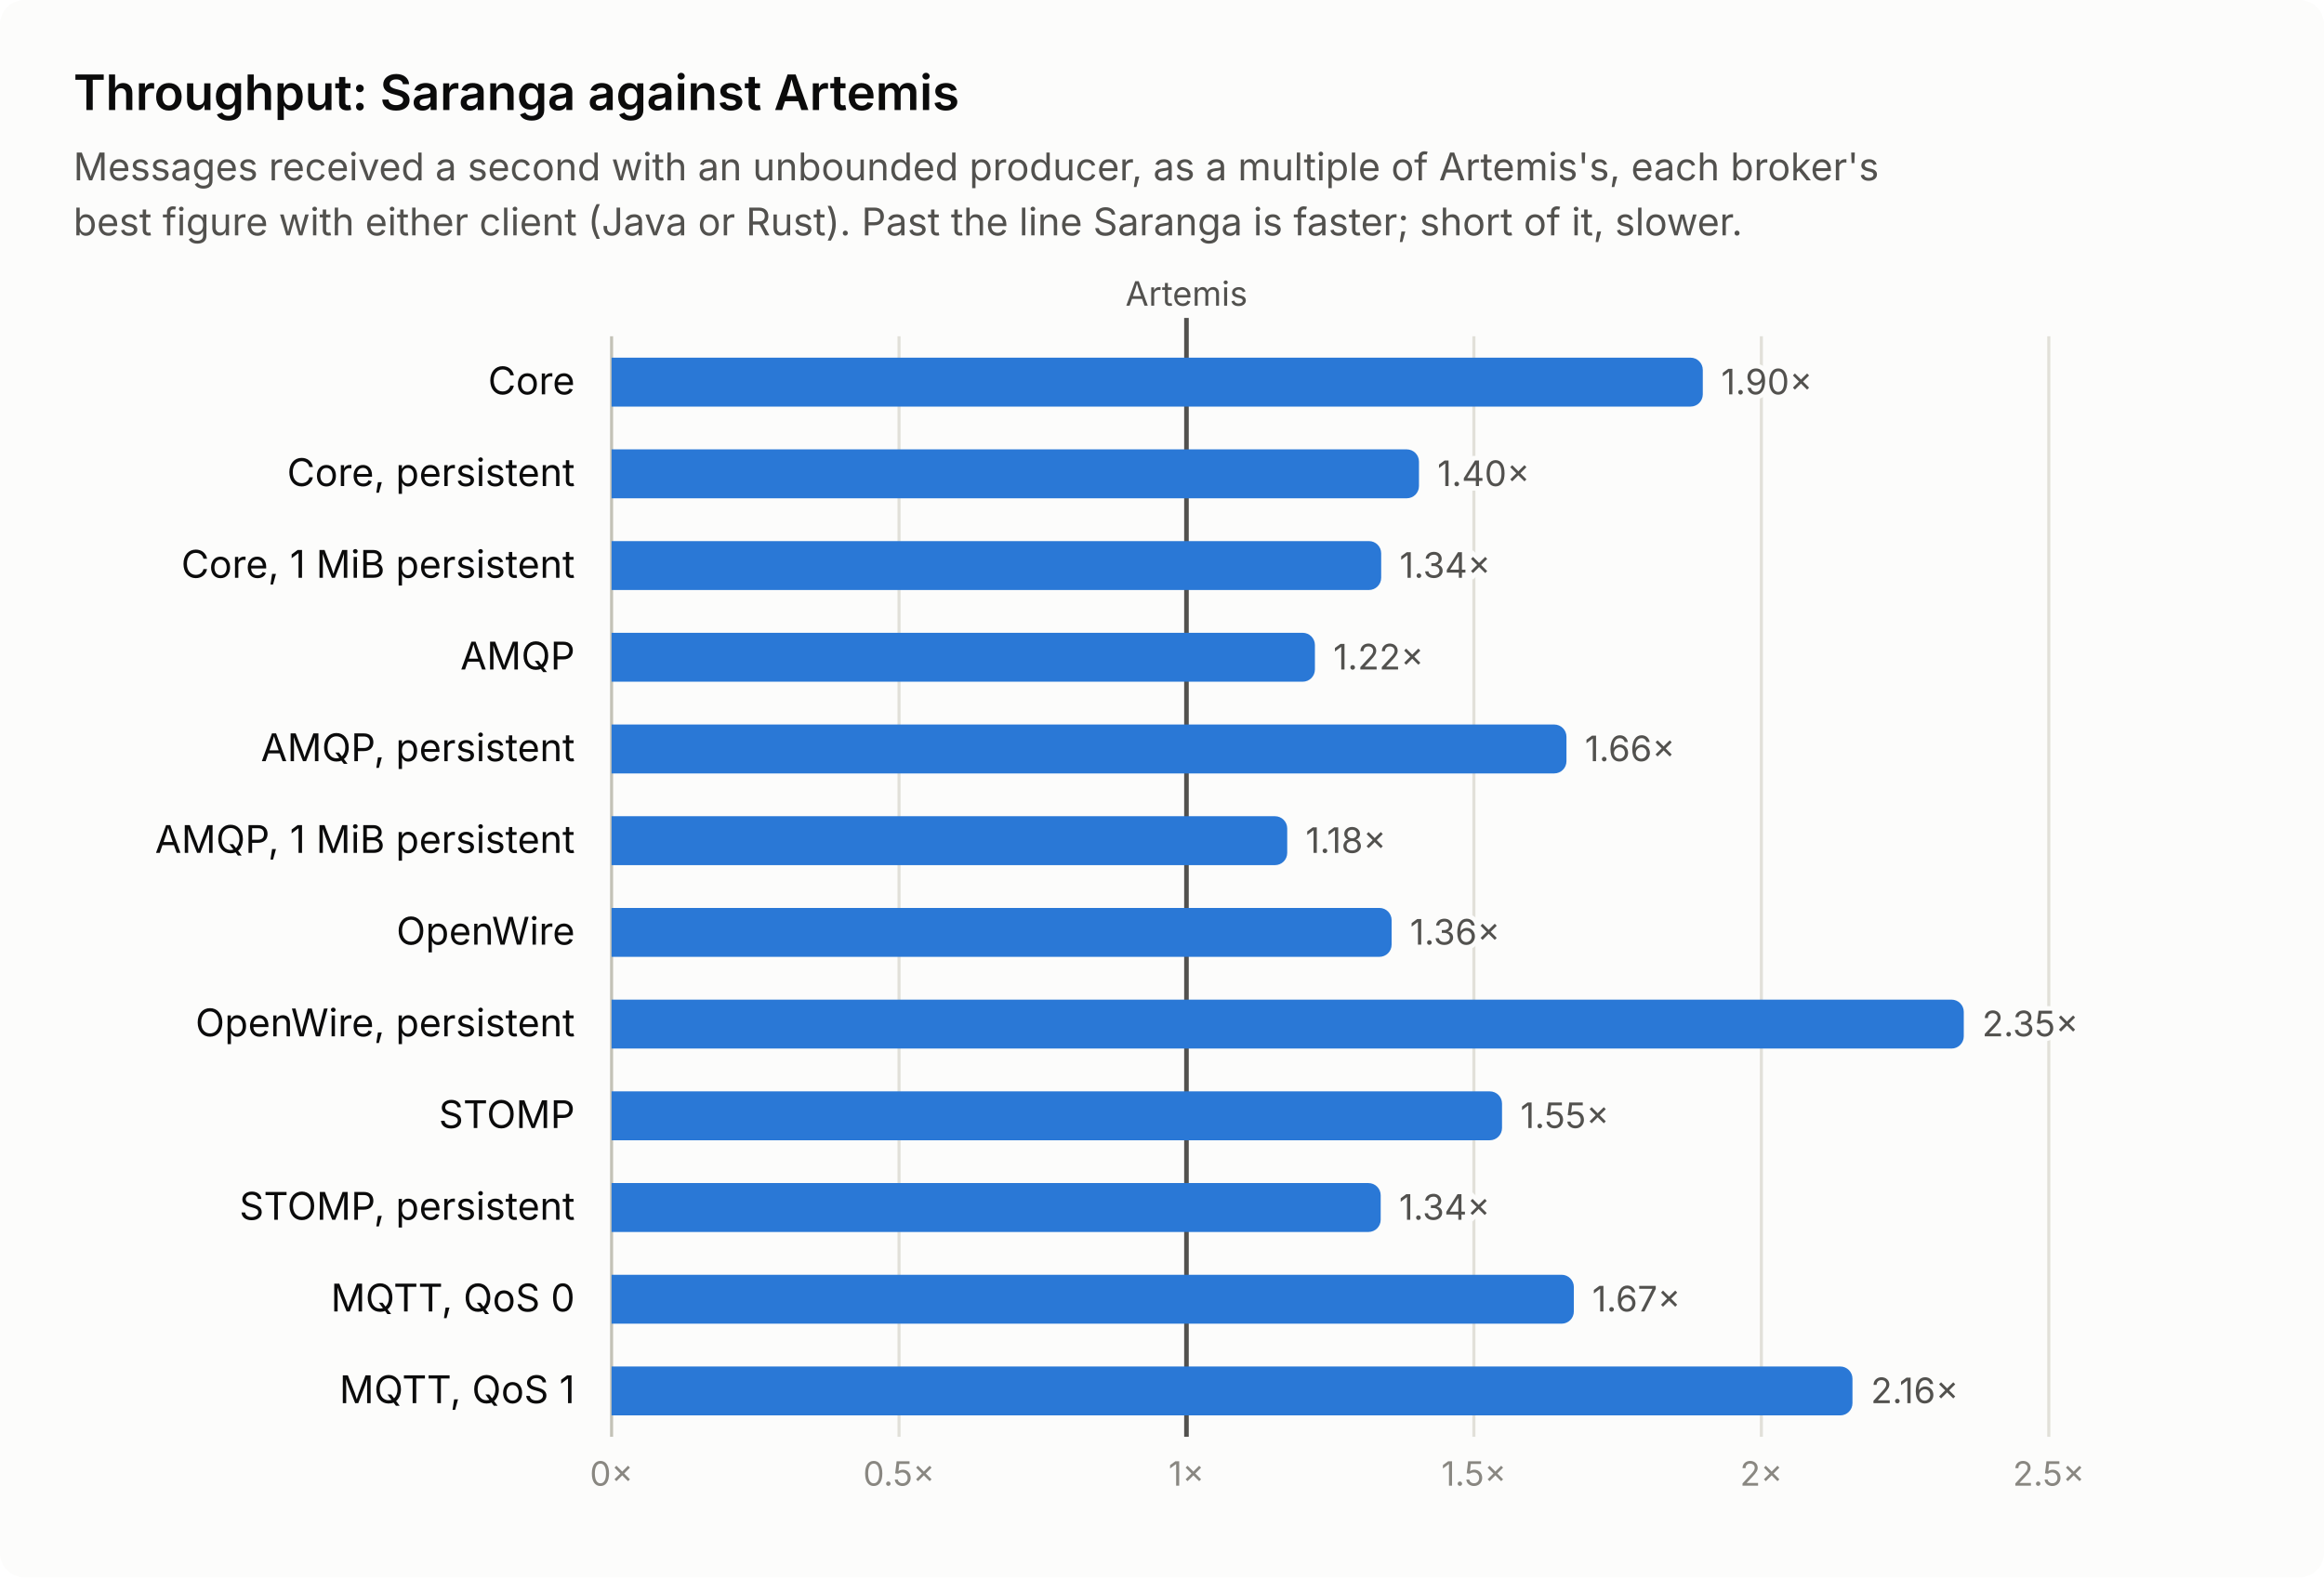
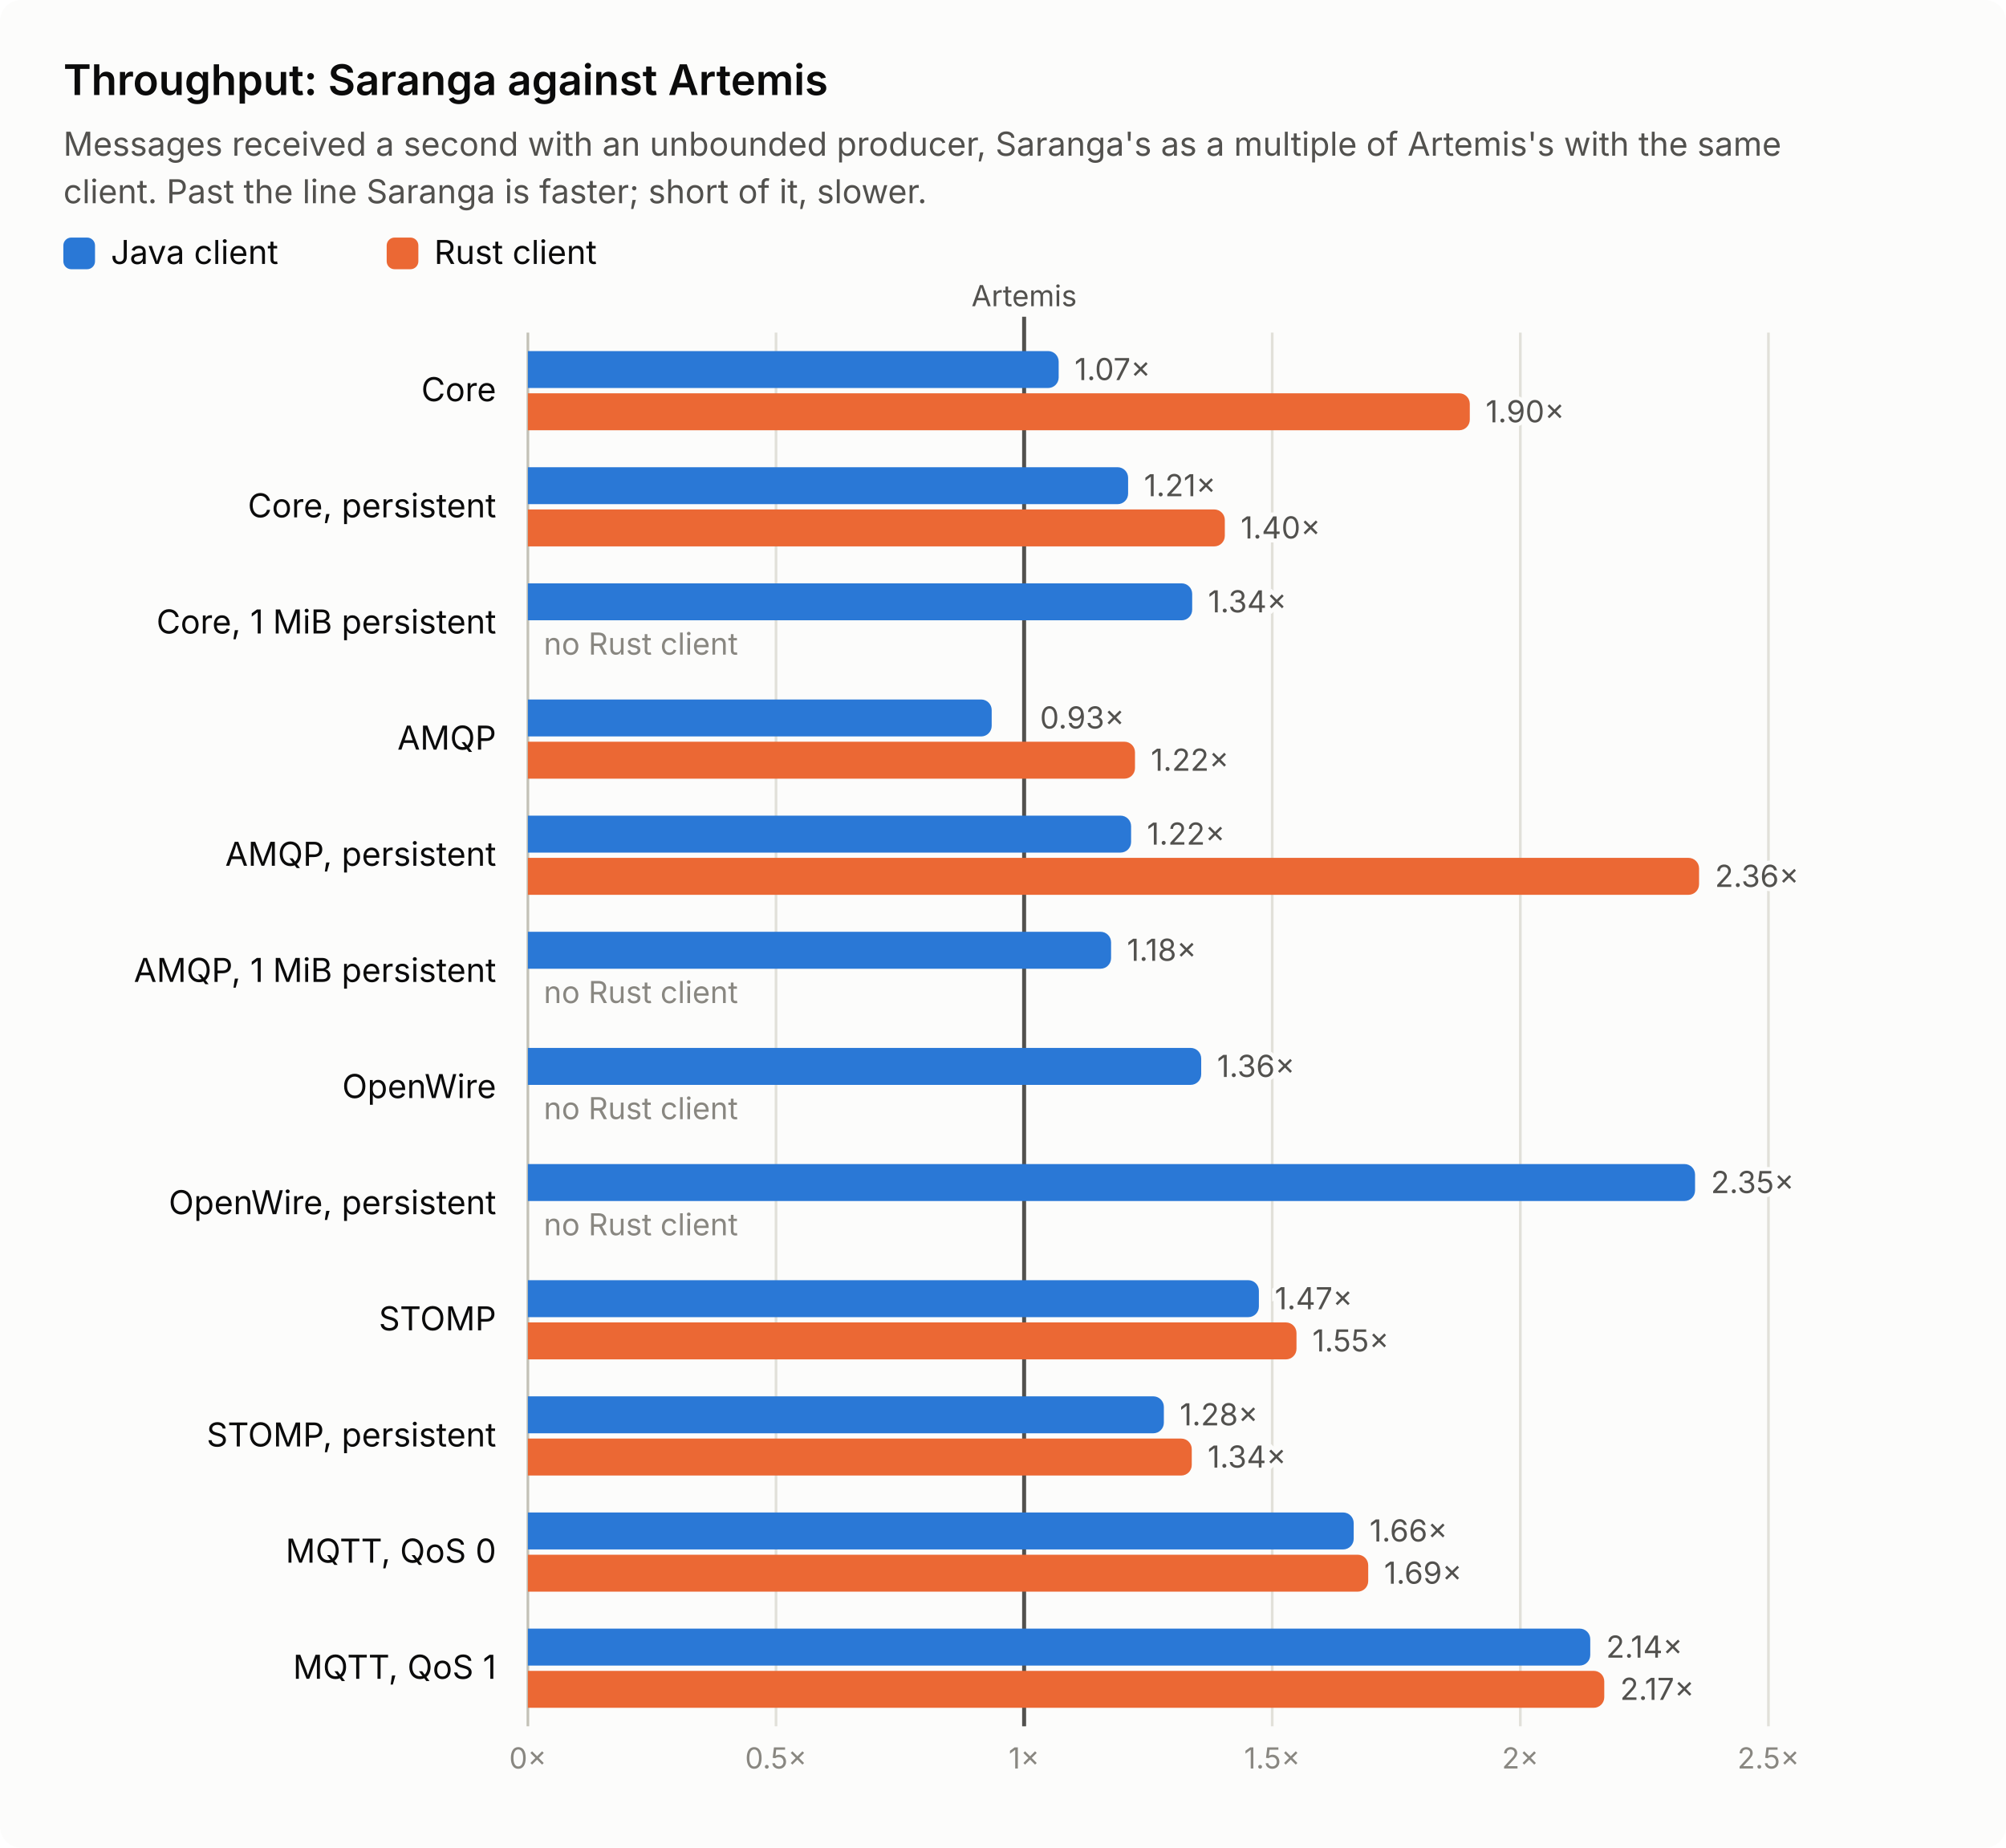
- <svg xmlns="http://www.w3.org/2000/svg" width="760" height="516" viewBox="0 0 760 516" role="img" aria-labelledby="title desc" font-family="system-ui, -apple-system, &quot;Segoe UI&quot;, sans-serif">
-   <rect width="760" height="516" rx="8" fill="#fcfcfb" />
+ <svg xmlns="http://www.w3.org/2000/svg" width="760" height="700" viewBox="0 0 760 700" role="img" aria-labelledby="title desc" font-family="system-ui, -apple-system, &quot;Segoe UI&quot;, sans-serif">
+   <rect width="760" height="700" rx="8" fill="#fcfcfb" />
  <text x="24" y="36" font-size="16" font-weight="600" fill="#0b0b0b">Throughput: Saranga against Artemis</text>
-   <text x="24" y="59" font-size="12.5" fill="#52514e">Messages received a second with an unbounded producer, as a multiple of Artemis's, each broker's</text>
-   <text x="24" y="77" font-size="12.5" fill="#52514e">best figure with either client (Java or Rust). Past the line Saranga is faster; short of it, slower.</text>
-   <line x1="200" x2="200" y1="110" y2="470" stroke="#c3c2b7" stroke-width="1" />
-   <text x="200" y="486" font-size="11" fill="#898781" text-anchor="middle" style="font-variant-numeric: tabular-nums">0×</text>
-   <line x1="294" x2="294" y1="110" y2="470" stroke="#e1e0d9" stroke-width="1" />
-   <text x="294" y="486" font-size="11" fill="#898781" text-anchor="middle" style="font-variant-numeric: tabular-nums">0.5×</text>
-   <line x1="388" x2="388" y1="110" y2="470" stroke="#e1e0d9" stroke-width="1" />
-   <text x="388" y="486" font-size="11" fill="#898781" text-anchor="middle" style="font-variant-numeric: tabular-nums">1×</text>
-   <line x1="482" x2="482" y1="110" y2="470" stroke="#e1e0d9" stroke-width="1" />
-   <text x="482" y="486" font-size="11" fill="#898781" text-anchor="middle" style="font-variant-numeric: tabular-nums">1.5×</text>
-   <line x1="576" x2="576" y1="110" y2="470" stroke="#e1e0d9" stroke-width="1" />
-   <text x="576" y="486" font-size="11" fill="#898781" text-anchor="middle" style="font-variant-numeric: tabular-nums">2×</text>
-   <line x1="670" x2="670" y1="110" y2="470" stroke="#e1e0d9" stroke-width="1" />
-   <text x="670" y="486" font-size="11" fill="#898781" text-anchor="middle" style="font-variant-numeric: tabular-nums">2.5×</text>
-   <line x1="388" x2="388" y1="104" y2="470" stroke="#52514e" stroke-width="1.5" />
-   <text x="388" y="100" font-size="11" fill="#52514e" text-anchor="middle">Artemis</text>
-   <text x="188" y="129" font-size="12.5" fill="#0b0b0b" text-anchor="end">Core</text>
-   <path d="M200 117h352.851a4 4 0 0 1 4 4v8a4 4 0 0 1 -4 4h-352.851z" fill="#2a78d6" />
-   <text x="562.851" y="129" font-size="11.5" fill="#52514e" stroke="#fcfcfb" stroke-width="3" paint-order="stroke" style="font-variant-numeric: tabular-nums">1.90×</text>
-   <text x="188" y="159" font-size="12.5" fill="#0b0b0b" text-anchor="end">Core, persistent</text>
-   <path d="M200 147h260.039a4 4 0 0 1 4 4v8a4 4 0 0 1 -4 4h-260.039z" fill="#2a78d6" />
-   <text x="470.039" y="159" font-size="11.5" fill="#52514e" stroke="#fcfcfb" stroke-width="3" paint-order="stroke" style="font-variant-numeric: tabular-nums">1.40×</text>
-   <text x="188" y="189" font-size="12.5" fill="#0b0b0b" text-anchor="end">Core, 1 MiB persistent</text>
-   <path d="M200 177h247.677a4 4 0 0 1 4 4v8a4 4 0 0 1 -4 4h-247.677z" fill="#2a78d6" />
-   <text x="457.677" y="189" font-size="11.5" fill="#52514e" stroke="#fcfcfb" stroke-width="3" paint-order="stroke" style="font-variant-numeric: tabular-nums">1.34×</text>
-   <text x="188" y="219" font-size="12.5" fill="#0b0b0b" text-anchor="end">AMQP</text>
-   <path d="M200 207h226.007a4 4 0 0 1 4 4v8a4 4 0 0 1 -4 4h-226.007z" fill="#2a78d6" />
-   <text x="436.007" y="219" font-size="11.5" fill="#52514e" stroke="#fcfcfb" stroke-width="3" paint-order="stroke" style="font-variant-numeric: tabular-nums">1.22×</text>
-   <text x="188" y="249" font-size="12.5" fill="#0b0b0b" text-anchor="end">AMQP, persistent</text>
-   <path d="M200 237h308.269a4 4 0 0 1 4 4v8a4 4 0 0 1 -4 4h-308.269z" fill="#2a78d6" />
-   <text x="518.269" y="249" font-size="11.5" fill="#52514e" stroke="#fcfcfb" stroke-width="3" paint-order="stroke" style="font-variant-numeric: tabular-nums">1.66×</text>
-   <text x="188" y="279" font-size="12.5" fill="#0b0b0b" text-anchor="end">AMQP, 1 MiB persistent</text>
-   <path d="M200 267h216.948a4 4 0 0 1 4 4v8a4 4 0 0 1 -4 4h-216.948z" fill="#2a78d6" />
-   <text x="426.948" y="279" font-size="11.5" fill="#52514e" stroke="#fcfcfb" stroke-width="3" paint-order="stroke" style="font-variant-numeric: tabular-nums">1.18×</text>
-   <text x="188" y="309" font-size="12.5" fill="#0b0b0b" text-anchor="end">OpenWire</text>
-   <path d="M200 297h251.092a4 4 0 0 1 4 4v8a4 4 0 0 1 -4 4h-251.092z" fill="#2a78d6" />
-   <text x="461.092" y="309" font-size="11.5" fill="#52514e" stroke="#fcfcfb" stroke-width="3" paint-order="stroke" style="font-variant-numeric: tabular-nums">1.36×</text>
-   <text x="188" y="339" font-size="12.5" fill="#0b0b0b" text-anchor="end">OpenWire, persistent</text>
-   <path d="M200 327h438.197a4 4 0 0 1 4 4v8a4 4 0 0 1 -4 4h-438.197z" fill="#2a78d6" />
-   <text x="648.197" y="339" font-size="11.5" fill="#52514e" stroke="#fcfcfb" stroke-width="3" paint-order="stroke" style="font-variant-numeric: tabular-nums">2.35×</text>
-   <text x="188" y="369" font-size="12.5" fill="#0b0b0b" text-anchor="end">STOMP</text>
-   <path d="M200 357h287.194a4 4 0 0 1 4 4v8a4 4 0 0 1 -4 4h-287.194z" fill="#2a78d6" />
-   <text x="497.194" y="369" font-size="11.5" fill="#52514e" stroke="#fcfcfb" stroke-width="3" paint-order="stroke" style="font-variant-numeric: tabular-nums">1.55×</text>
-   <text x="188" y="399" font-size="12.5" fill="#0b0b0b" text-anchor="end">STOMP, persistent</text>
-   <path d="M200 387h247.517a4 4 0 0 1 4 4v8a4 4 0 0 1 -4 4h-247.517z" fill="#2a78d6" />
-   <text x="457.517" y="399" font-size="11.5" fill="#52514e" stroke="#fcfcfb" stroke-width="3" paint-order="stroke" style="font-variant-numeric: tabular-nums">1.34×</text>
-   <text x="188" y="429" font-size="12.5" fill="#0b0b0b" text-anchor="end">MQTT, QoS 0</text>
-   <path d="M200 417h310.684a4 4 0 0 1 4 4v8a4 4 0 0 1 -4 4h-310.684z" fill="#2a78d6" />
-   <text x="520.684" y="429" font-size="11.5" fill="#52514e" stroke="#fcfcfb" stroke-width="3" paint-order="stroke" style="font-variant-numeric: tabular-nums">1.67×</text>
-   <text x="188" y="459" font-size="12.5" fill="#0b0b0b" text-anchor="end">MQTT, QoS 1</text>
-   <path d="M200 447h401.801a4 4 0 0 1 4 4v8a4 4 0 0 1 -4 4h-401.801z" fill="#2a78d6" />
-   <text x="611.801" y="459" font-size="11.5" fill="#52514e" stroke="#fcfcfb" stroke-width="3" paint-order="stroke" style="font-variant-numeric: tabular-nums">2.16×</text>
+   <text x="24" y="59" font-size="12.5" fill="#52514e">Messages received a second with an unbounded producer, Saranga's as a multiple of Artemis's with the same</text>
+   <text x="24" y="77" font-size="12.5" fill="#52514e">client. Past the line Saranga is faster; short of it, slower.</text>
+   <rect x="24" y="90" width="12" height="12" rx="3" fill="#2a78d6" />
+   <text x="42" y="100" font-size="12.5" fill="#0b0b0b">Java client</text>
+   <rect x="146.5" y="90" width="12" height="12" rx="3" fill="#eb6834" />
+   <text x="164.5" y="100" font-size="12.5" fill="#0b0b0b">Rust client</text>
+   <line x1="200" x2="200" y1="126" y2="654" stroke="#c3c2b7" stroke-width="1" />
+   <text x="200" y="670" font-size="11" fill="#898781" text-anchor="middle" style="font-variant-numeric: tabular-nums">0×</text>
+   <line x1="294" x2="294" y1="126" y2="654" stroke="#e1e0d9" stroke-width="1" />
+   <text x="294" y="670" font-size="11" fill="#898781" text-anchor="middle" style="font-variant-numeric: tabular-nums">0.5×</text>
+   <line x1="388" x2="388" y1="126" y2="654" stroke="#e1e0d9" stroke-width="1" />
+   <text x="388" y="670" font-size="11" fill="#898781" text-anchor="middle" style="font-variant-numeric: tabular-nums">1×</text>
+   <line x1="482" x2="482" y1="126" y2="654" stroke="#e1e0d9" stroke-width="1" />
+   <text x="482" y="670" font-size="11" fill="#898781" text-anchor="middle" style="font-variant-numeric: tabular-nums">1.5×</text>
+   <line x1="576" x2="576" y1="126" y2="654" stroke="#e1e0d9" stroke-width="1" />
+   <text x="576" y="670" font-size="11" fill="#898781" text-anchor="middle" style="font-variant-numeric: tabular-nums">2×</text>
+   <line x1="670" x2="670" y1="126" y2="654" stroke="#e1e0d9" stroke-width="1" />
+   <text x="670" y="670" font-size="11" fill="#898781" text-anchor="middle" style="font-variant-numeric: tabular-nums">2.5×</text>
+   <line x1="388" x2="388" y1="120" y2="654" stroke="#52514e" stroke-width="1.5" />
+   <text x="388" y="116" font-size="11" fill="#52514e" text-anchor="middle">Artemis</text>
+   <text x="188" y="152" font-size="12.5" fill="#0b0b0b" text-anchor="end">Core</text>
+   <path d="M200 133h197.093a4 4 0 0 1 4 4v6a4 4 0 0 1 -4 4h-197.093z" fill="#2a78d6" />
+   <text x="407.093" y="144" font-size="11.5" fill="#52514e" stroke="#fcfcfb" stroke-width="3" paint-order="stroke" style="font-variant-numeric: tabular-nums">1.07×</text>
+   <path d="M200 149h352.851a4 4 0 0 1 4 4v6a4 4 0 0 1 -4 4h-352.851z" fill="#eb6834" />
+   <text x="562.851" y="160" font-size="11.5" fill="#52514e" stroke="#fcfcfb" stroke-width="3" paint-order="stroke" style="font-variant-numeric: tabular-nums">1.90×</text>
+   <text x="188" y="196" font-size="12.5" fill="#0b0b0b" text-anchor="end">Core, persistent</text>
+   <path d="M200 177h223.402a4 4 0 0 1 4 4v6a4 4 0 0 1 -4 4h-223.402z" fill="#2a78d6" />
+   <text x="433.402" y="188" font-size="11.5" fill="#52514e" stroke="#fcfcfb" stroke-width="3" paint-order="stroke" style="font-variant-numeric: tabular-nums">1.21×</text>
+   <path d="M200 193h260.039a4 4 0 0 1 4 4v6a4 4 0 0 1 -4 4h-260.039z" fill="#eb6834" />
+   <text x="470.039" y="204" font-size="11.5" fill="#52514e" stroke="#fcfcfb" stroke-width="3" paint-order="stroke" style="font-variant-numeric: tabular-nums">1.40×</text>
+   <text x="188" y="240" font-size="12.5" fill="#0b0b0b" text-anchor="end">Core, 1 MiB persistent</text>
+   <path d="M200 221h247.677a4 4 0 0 1 4 4v6a4 4 0 0 1 -4 4h-247.677z" fill="#2a78d6" />
+   <text x="457.677" y="232" font-size="11.5" fill="#52514e" stroke="#fcfcfb" stroke-width="3" paint-order="stroke" style="font-variant-numeric: tabular-nums">1.34×</text>
+   <text x="206" y="248" font-size="11.5" fill="#898781">no Rust client</text>
+   <text x="188" y="284" font-size="12.5" fill="#0b0b0b" text-anchor="end">AMQP</text>
+   <path d="M200 265h171.716a4 4 0 0 1 4 4v6a4 4 0 0 1 -4 4h-171.716z" fill="#2a78d6" />
+   <text x="394" y="276" font-size="11.5" fill="#52514e" stroke="#fcfcfb" stroke-width="3" paint-order="stroke" style="font-variant-numeric: tabular-nums">0.93×</text>
+   <path d="M200 281h226.007a4 4 0 0 1 4 4v6a4 4 0 0 1 -4 4h-226.007z" fill="#eb6834" />
+   <text x="436.007" y="292" font-size="11.5" fill="#52514e" stroke="#fcfcfb" stroke-width="3" paint-order="stroke" style="font-variant-numeric: tabular-nums">1.22×</text>
+   <text x="188" y="328" font-size="12.5" fill="#0b0b0b" text-anchor="end">AMQP, persistent</text>
+   <path d="M200 309h224.534a4 4 0 0 1 4 4v6a4 4 0 0 1 -4 4h-224.534z" fill="#2a78d6" />
+   <text x="434.534" y="320" font-size="11.5" fill="#52514e" stroke="#fcfcfb" stroke-width="3" paint-order="stroke" style="font-variant-numeric: tabular-nums">1.22×</text>
+   <path d="M200 325h439.717a4 4 0 0 1 4 4v6a4 4 0 0 1 -4 4h-439.717z" fill="#eb6834" />
+   <text x="649.717" y="336" font-size="11.5" fill="#52514e" stroke="#fcfcfb" stroke-width="3" paint-order="stroke" style="font-variant-numeric: tabular-nums">2.36×</text>
+   <text x="188" y="372" font-size="12.5" fill="#0b0b0b" text-anchor="end">AMQP, 1 MiB persistent</text>
+   <path d="M200 353h216.948a4 4 0 0 1 4 4v6a4 4 0 0 1 -4 4h-216.948z" fill="#2a78d6" />
+   <text x="426.948" y="364" font-size="11.5" fill="#52514e" stroke="#fcfcfb" stroke-width="3" paint-order="stroke" style="font-variant-numeric: tabular-nums">1.18×</text>
+   <text x="206" y="380" font-size="11.5" fill="#898781">no Rust client</text>
+   <text x="188" y="416" font-size="12.5" fill="#0b0b0b" text-anchor="end">OpenWire</text>
+   <path d="M200 397h251.092a4 4 0 0 1 4 4v6a4 4 0 0 1 -4 4h-251.092z" fill="#2a78d6" />
+   <text x="461.092" y="408" font-size="11.5" fill="#52514e" stroke="#fcfcfb" stroke-width="3" paint-order="stroke" style="font-variant-numeric: tabular-nums">1.36×</text>
+   <text x="206" y="424" font-size="11.5" fill="#898781">no Rust client</text>
+   <text x="188" y="460" font-size="12.5" fill="#0b0b0b" text-anchor="end">OpenWire, persistent</text>
+   <path d="M200 441h438.197a4 4 0 0 1 4 4v6a4 4 0 0 1 -4 4h-438.197z" fill="#2a78d6" />
+   <text x="648.197" y="452" font-size="11.5" fill="#52514e" stroke="#fcfcfb" stroke-width="3" paint-order="stroke" style="font-variant-numeric: tabular-nums">2.35×</text>
+   <text x="206" y="468" font-size="11.5" fill="#898781">no Rust client</text>
+   <text x="188" y="504" font-size="12.5" fill="#0b0b0b" text-anchor="end">STOMP</text>
+   <path d="M200 485h272.949a4 4 0 0 1 4 4v6a4 4 0 0 1 -4 4h-272.949z" fill="#2a78d6" />
+   <text x="482.949" y="496" font-size="11.5" fill="#52514e" stroke="#fcfcfb" stroke-width="3" paint-order="stroke" style="font-variant-numeric: tabular-nums">1.47×</text>
+   <path d="M200 501h287.194a4 4 0 0 1 4 4v6a4 4 0 0 1 -4 4h-287.194z" fill="#eb6834" />
+   <text x="497.194" y="512" font-size="11.5" fill="#52514e" stroke="#fcfcfb" stroke-width="3" paint-order="stroke" style="font-variant-numeric: tabular-nums">1.55×</text>
+   <text x="188" y="548" font-size="12.5" fill="#0b0b0b" text-anchor="end">STOMP, persistent</text>
+   <path d="M200 529h236.944a4 4 0 0 1 4 4v6a4 4 0 0 1 -4 4h-236.944z" fill="#2a78d6" />
+   <text x="446.944" y="540" font-size="11.5" fill="#52514e" stroke="#fcfcfb" stroke-width="3" paint-order="stroke" style="font-variant-numeric: tabular-nums">1.28×</text>
+   <path d="M200 545h247.517a4 4 0 0 1 4 4v6a4 4 0 0 1 -4 4h-247.517z" fill="#eb6834" />
+   <text x="457.517" y="556" font-size="11.5" fill="#52514e" stroke="#fcfcfb" stroke-width="3" paint-order="stroke" style="font-variant-numeric: tabular-nums">1.34×</text>
+   <text x="188" y="592" font-size="12.5" fill="#0b0b0b" text-anchor="end">MQTT, QoS 0</text>
+   <path d="M200 573h308.867a4 4 0 0 1 4 4v6a4 4 0 0 1 -4 4h-308.867z" fill="#2a78d6" />
+   <text x="518.867" y="584" font-size="11.5" fill="#52514e" stroke="#fcfcfb" stroke-width="3" paint-order="stroke" style="font-variant-numeric: tabular-nums">1.66×</text>
+   <path d="M200 589h314.365a4 4 0 0 1 4 4v6a4 4 0 0 1 -4 4h-314.365z" fill="#eb6834" />
+   <text x="524.365" y="600" font-size="11.5" fill="#52514e" stroke="#fcfcfb" stroke-width="3" paint-order="stroke" style="font-variant-numeric: tabular-nums">1.69×</text>
+   <text x="188" y="636" font-size="12.5" fill="#0b0b0b" text-anchor="end">MQTT, QoS 1</text>
+   <path d="M200 617h398.491a4 4 0 0 1 4 4v6a4 4 0 0 1 -4 4h-398.491z" fill="#2a78d6" />
+   <text x="608.491" y="628" font-size="11.5" fill="#52514e" stroke="#fcfcfb" stroke-width="3" paint-order="stroke" style="font-variant-numeric: tabular-nums">2.14×</text>
+   <path d="M200 633h403.801a4 4 0 0 1 4 4v6a4 4 0 0 1 -4 4h-403.801z" fill="#eb6834" />
+   <text x="613.801" y="644" font-size="11.5" fill="#52514e" stroke="#fcfcfb" stroke-width="3" paint-order="stroke" style="font-variant-numeric: tabular-nums">2.17×</text>
</svg>
